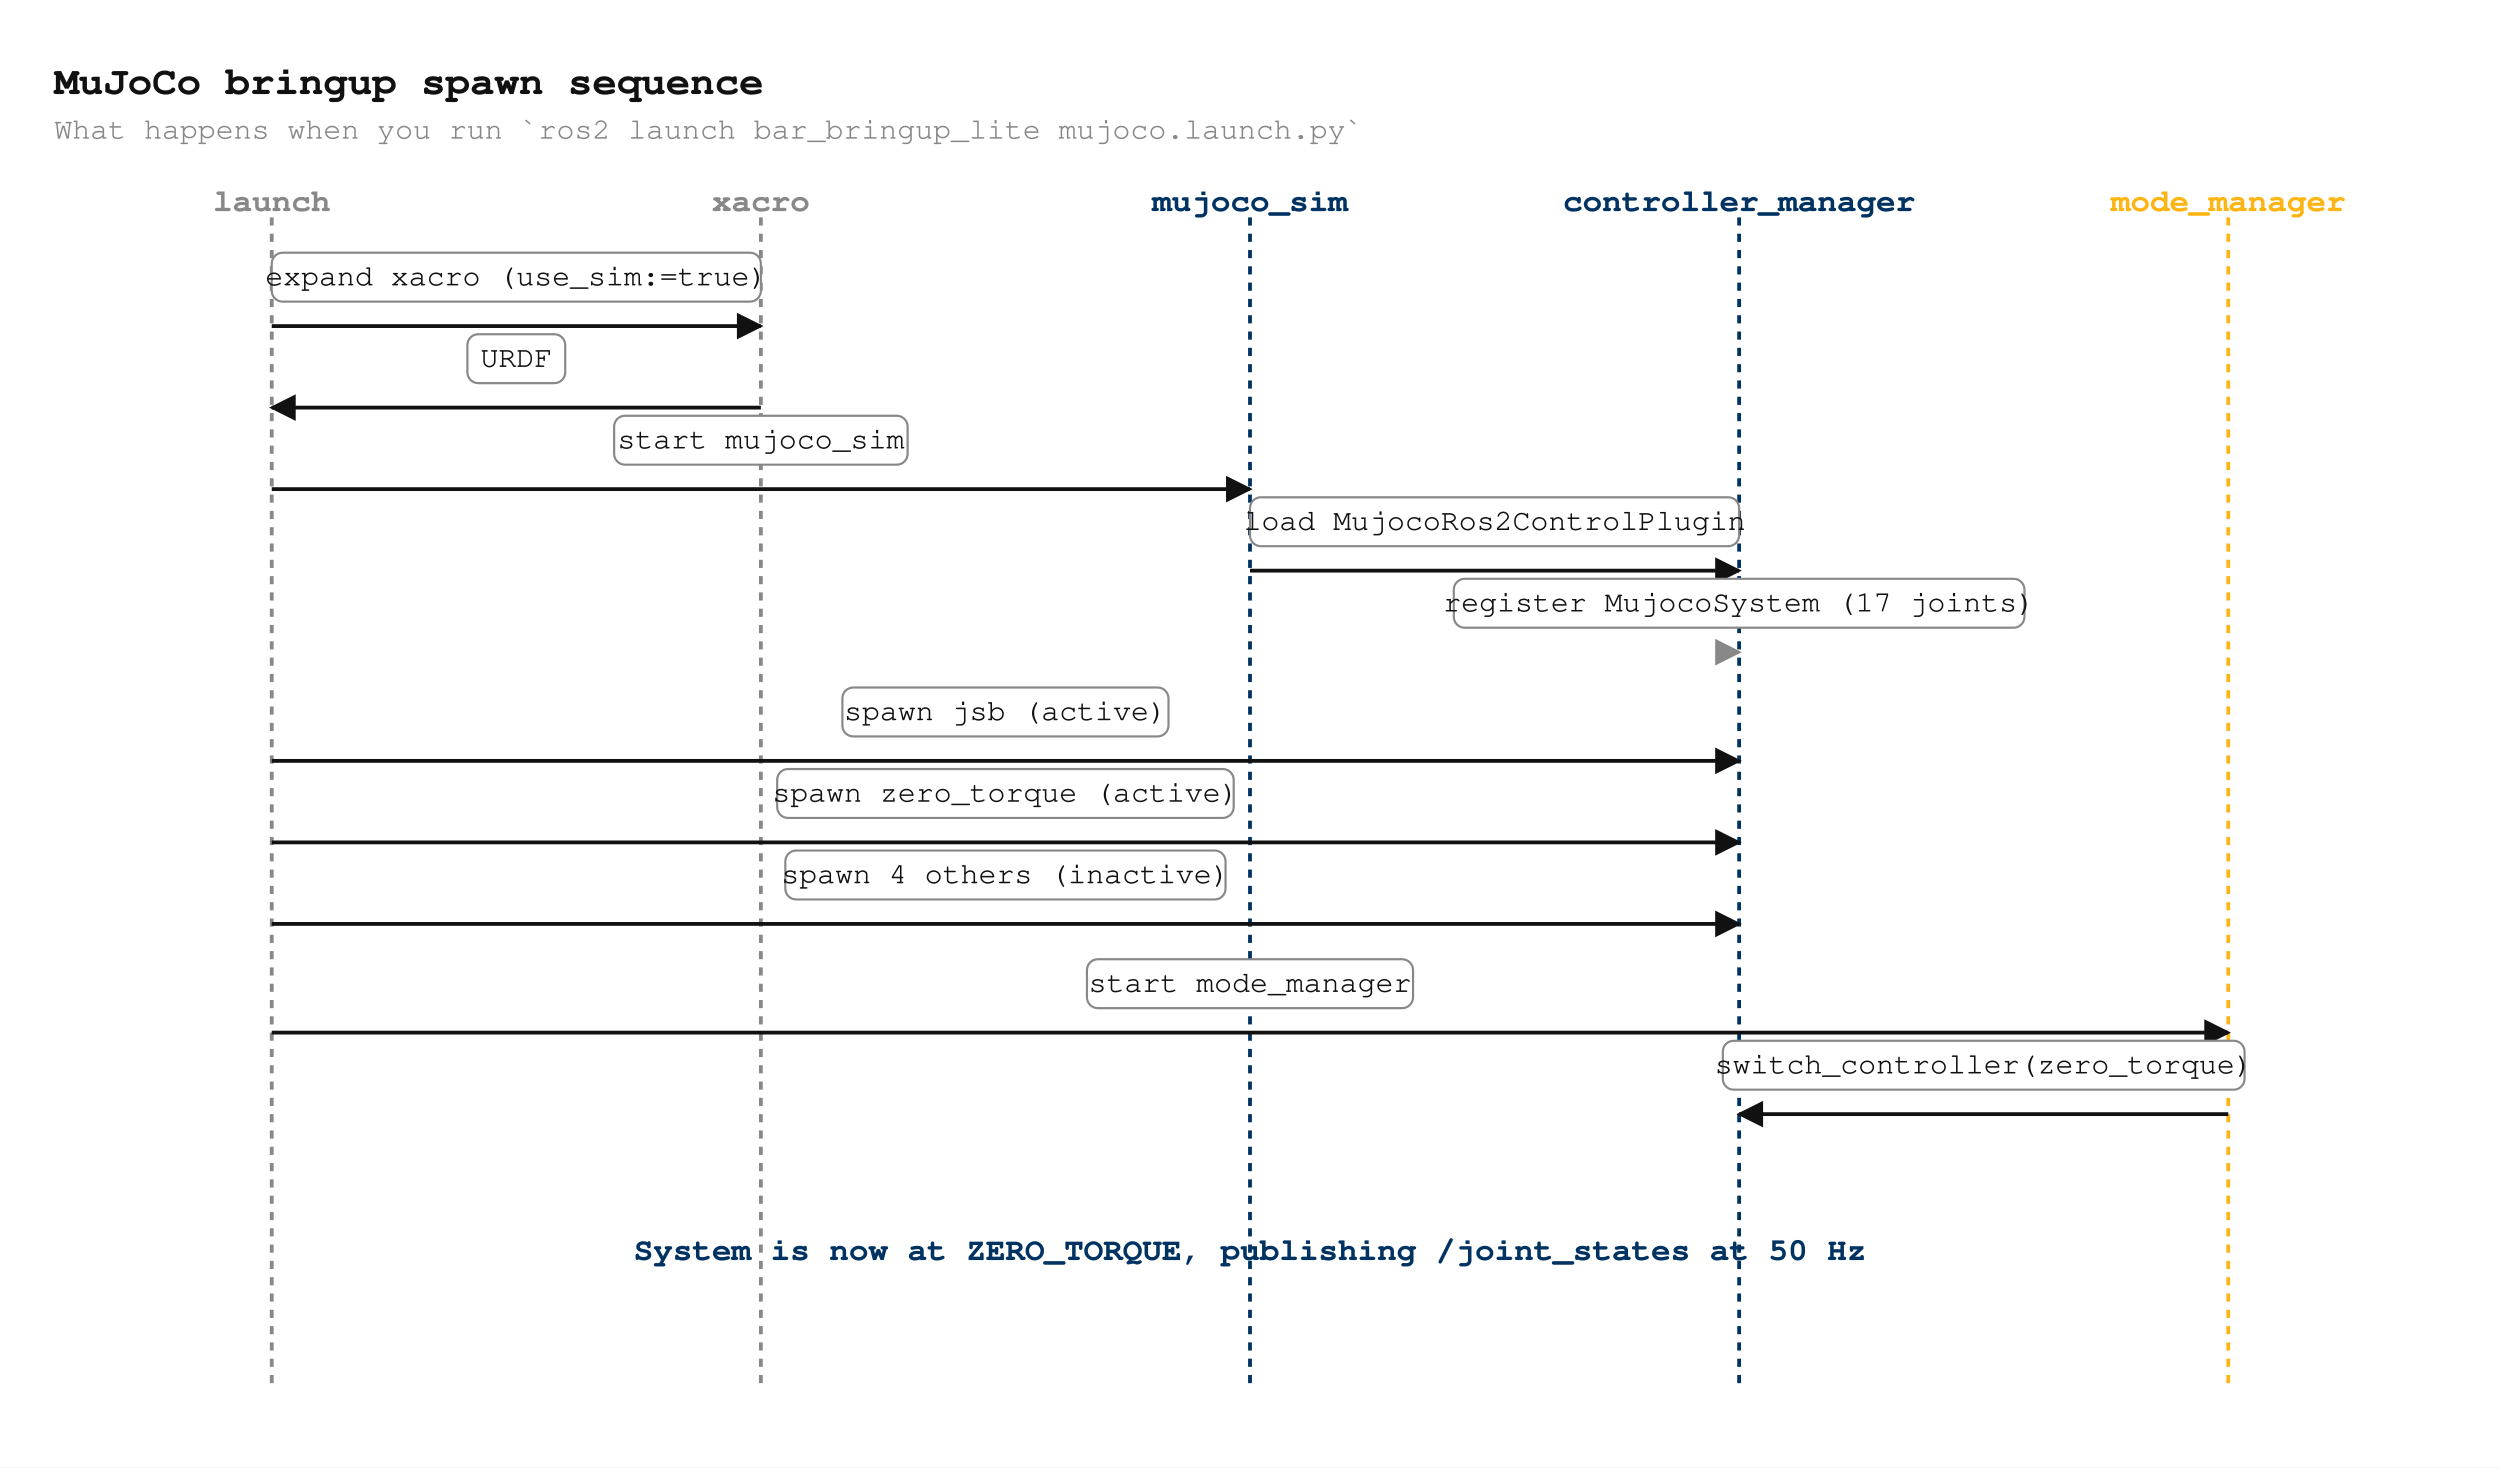
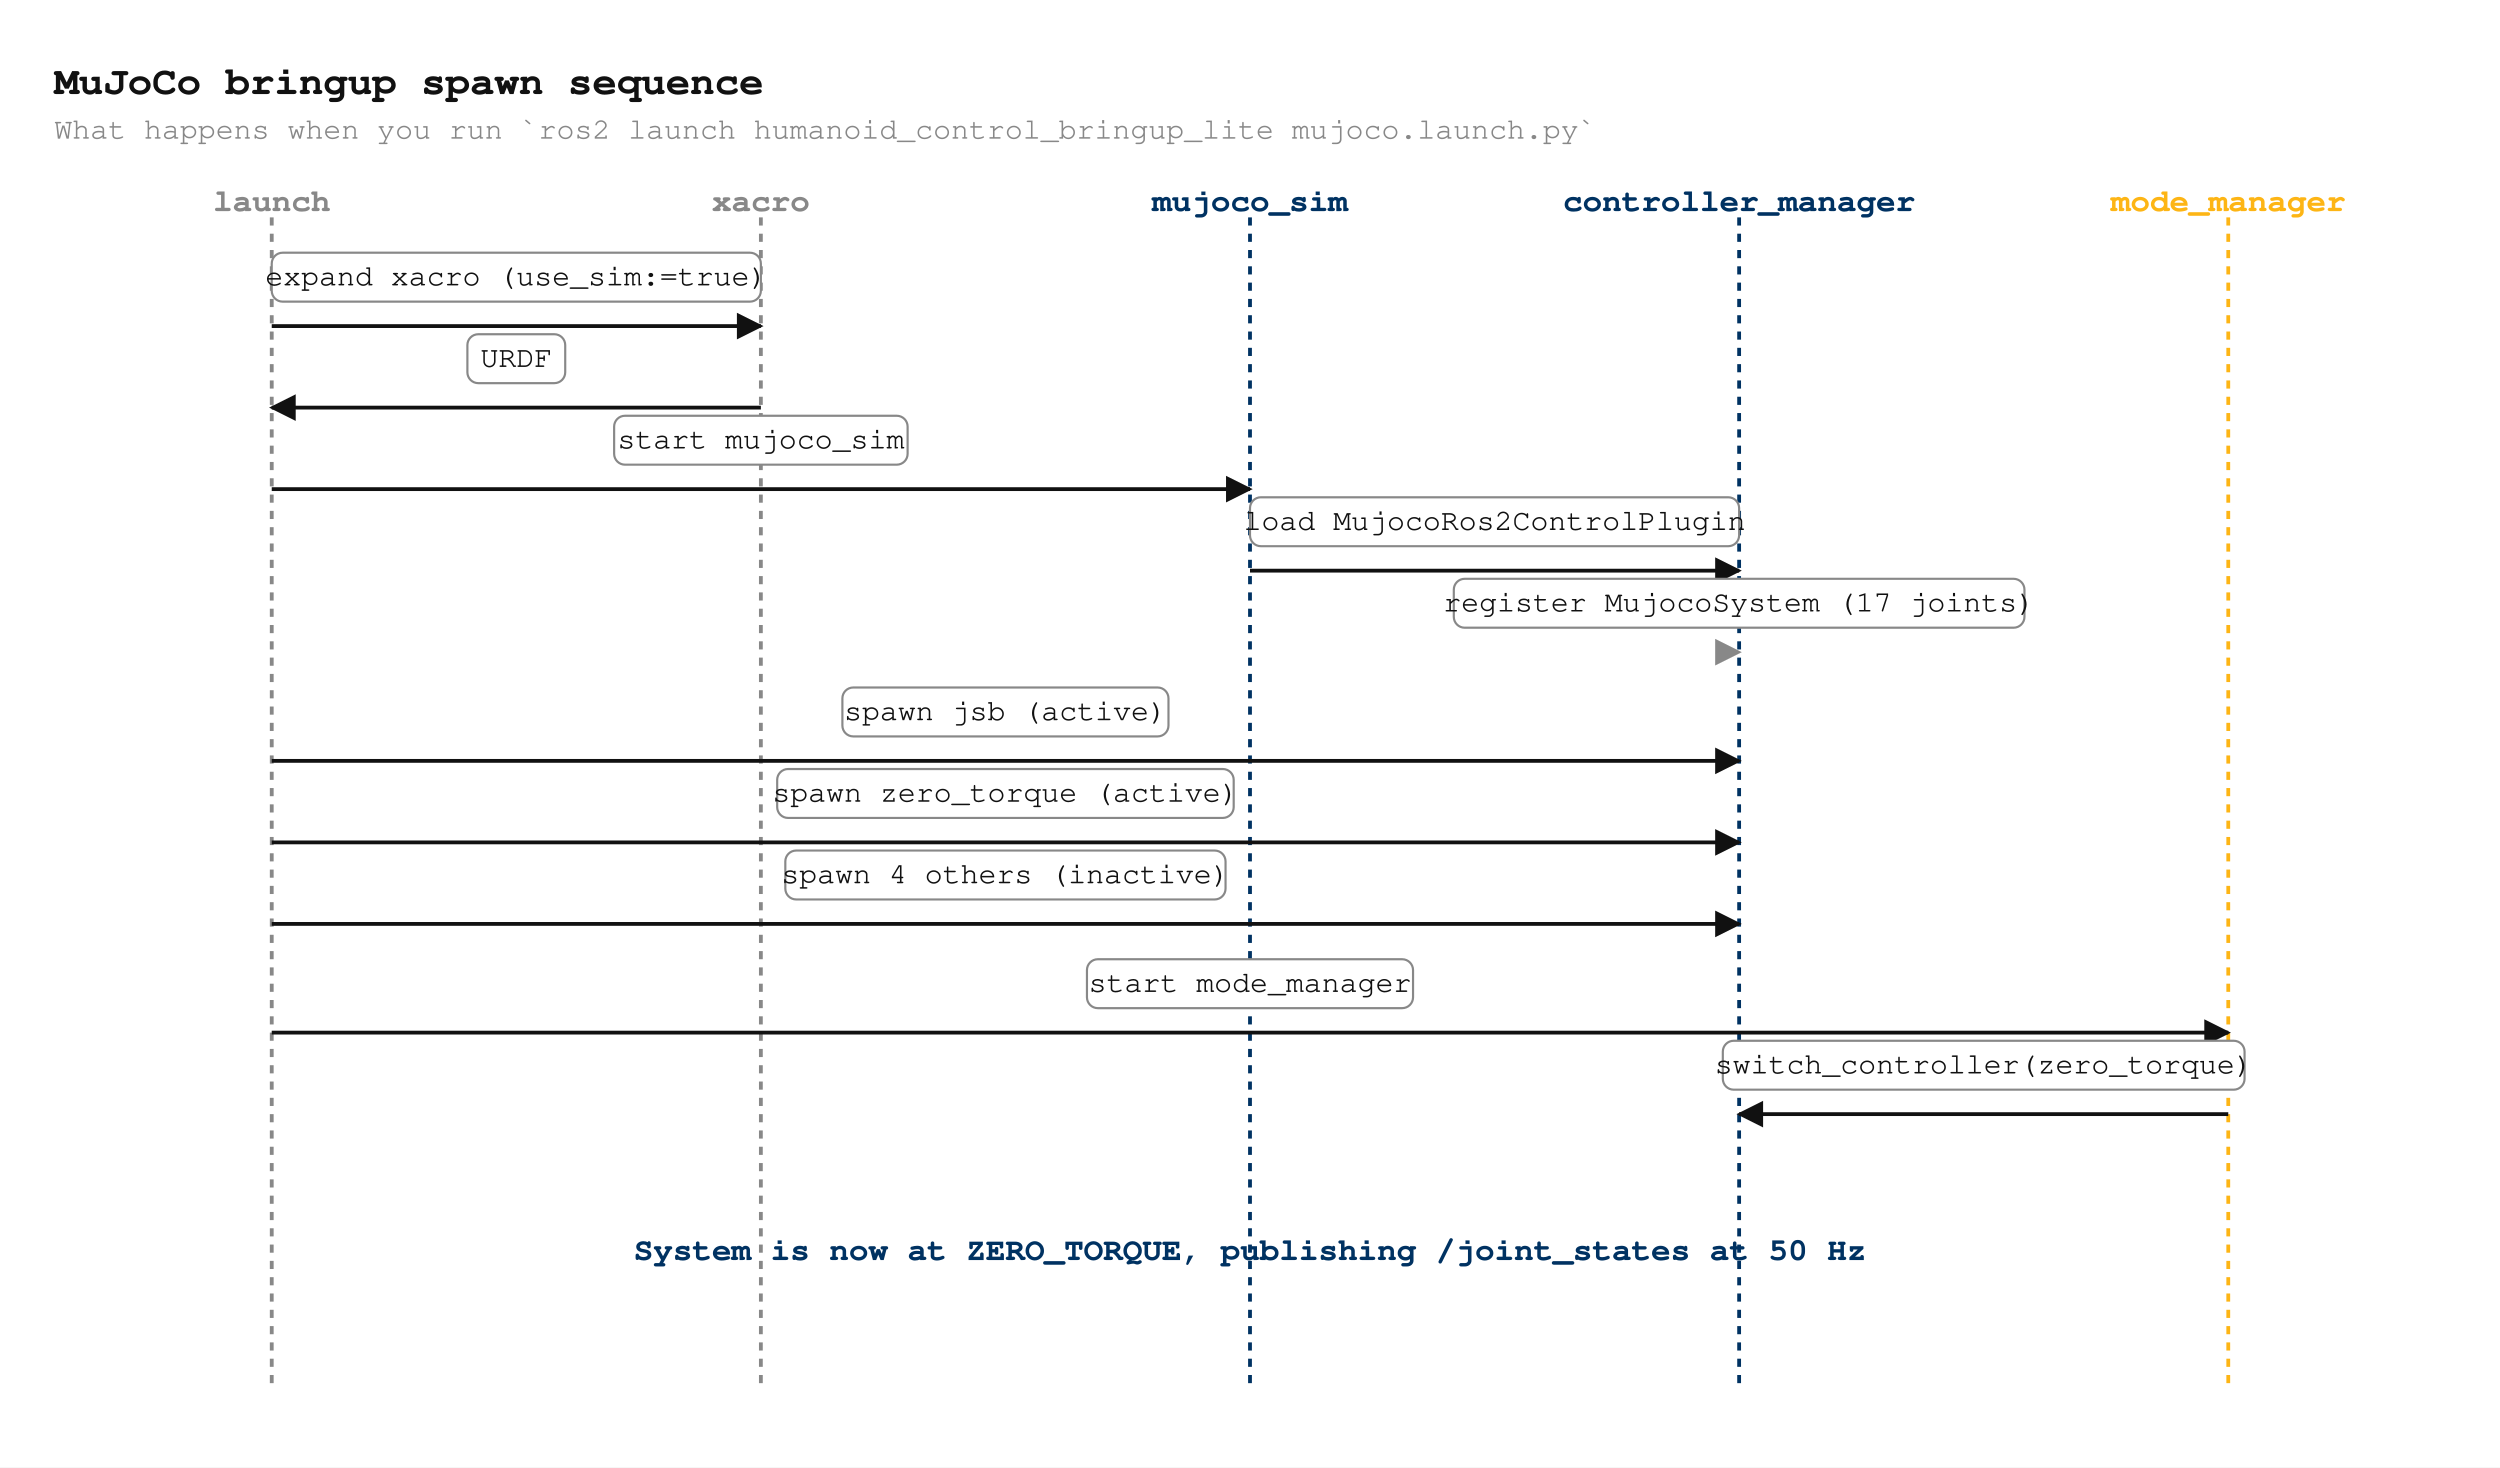
<svg xmlns="http://www.w3.org/2000/svg" viewBox="0 0 920 540" width="920" height="540" font-family="ui-monospace, Menlo, Consolas, Courier, monospace" font-size="13" fill="#111111" text-rendering="geometricPrecision">
  <defs>
    <marker id="arrow" viewBox="0 0 10 10" refX="9" refY="5" markerWidth="7" markerHeight="7" orient="auto-start-reverse">
      <path d="M 0 0 L 10 5 L 0 10 z" fill="#111111" />
    </marker>
    <marker id="arrow-grey" viewBox="0 0 10 10" refX="9" refY="5" markerWidth="7" markerHeight="7" orient="auto-start-reverse">
      <path d="M 0 0 L 10 5 L 0 10 z" fill="#888888" />
    </marker>
  </defs>
  <rect width="100%" height="100%" fill="white" />
  <text x="20" y="30" font-size="15" font-weight="700" text-anchor="start" fill="#111111" dominant-baseline="middle">MuJoCo bringup spawn sequence</text>
-   <text x="20" y="48" font-size="11" font-weight="400" text-anchor="start" fill="#888888" dominant-baseline="middle">What happens when you run `ros2 launch bar_bringup_lite mujoco.launch.py`</text>
+   <text x="20" y="48" font-size="11" font-weight="400" text-anchor="start" fill="#888888" dominant-baseline="middle">What happens when you run `ros2 launch humanoid_control_bringup_lite mujoco.launch.py`</text>
  <text x="100" y="74" font-size="12" font-weight="600" text-anchor="middle" fill="#888888" dominant-baseline="middle">launch</text>
  <line x1="100" y1="80" x2="100" y2="510" stroke="#888888" stroke-width="1.4" stroke-dasharray="3 3" />
  <text x="280" y="74" font-size="12" font-weight="600" text-anchor="middle" fill="#888888" dominant-baseline="middle">xacro</text>
  <line x1="280" y1="80" x2="280" y2="510" stroke="#888888" stroke-width="1.4" stroke-dasharray="3 3" />
  <text x="460" y="74" font-size="12" font-weight="600" text-anchor="middle" fill="#003262" dominant-baseline="middle">mujoco_sim</text>
  <line x1="460" y1="80" x2="460" y2="510" stroke="#003262" stroke-width="1.4" stroke-dasharray="3 3" />
  <text x="640" y="74" font-size="12" font-weight="600" text-anchor="middle" fill="#003262" dominant-baseline="middle">controller_manager</text>
  <line x1="640" y1="80" x2="640" y2="510" stroke="#003262" stroke-width="1.4" stroke-dasharray="3 3" />
  <text x="820" y="74" font-size="12" font-weight="600" text-anchor="middle" fill="#FDB515" dominant-baseline="middle">mode_manager</text>
  <line x1="820" y1="80" x2="820" y2="510" stroke="#FDB515" stroke-width="1.4" stroke-dasharray="3 3" />
  <line x1="100" y1="120" x2="280" y2="120" stroke="#111111" stroke-width="1.4" marker-end="url(#arrow)" />
  <rect x="100" y="93" width="180" height="18" rx="4" ry="4" fill="white" stroke="#888888" stroke-width="0.8" />
  <text x="190" y="102" font-size="11" font-weight="400" text-anchor="middle" fill="#111111" dominant-baseline="middle">expand xacro (use_sim:=true)</text>
  <line x1="280" y1="150" x2="100" y2="150" stroke="#111111" stroke-width="1.4" marker-end="url(#arrow)" />
  <rect x="172" y="123" width="36" height="18" rx="4" ry="4" fill="white" stroke="#888888" stroke-width="0.8" />
  <text x="190" y="132" font-size="11" font-weight="400" text-anchor="middle" fill="#111111" dominant-baseline="middle">URDF</text>
  <line x1="100" y1="180" x2="460" y2="180" stroke="#111111" stroke-width="1.4" marker-end="url(#arrow)" />
  <rect x="226" y="153" width="108" height="18" rx="4" ry="4" fill="white" stroke="#888888" stroke-width="0.8" />
  <text x="280" y="162" font-size="11" font-weight="400" text-anchor="middle" fill="#111111" dominant-baseline="middle">start mujoco_sim</text>
  <line x1="460" y1="210" x2="640" y2="210" stroke="#111111" stroke-width="1.4" marker-end="url(#arrow)" />
  <rect x="460" y="183" width="180" height="18" rx="4" ry="4" fill="white" stroke="#888888" stroke-width="0.8" />
  <text x="550" y="192" font-size="11" font-weight="400" text-anchor="middle" fill="#111111" dominant-baseline="middle">load MujocoRos2ControlPlugin</text>
  <line x1="640" y1="240" x2="640" y2="240" stroke="#888888" stroke-width="1.4" marker-end="url(#arrow-grey)" />
  <rect x="535" y="213" width="210" height="18" rx="4" ry="4" fill="white" stroke="#888888" stroke-width="0.8" />
  <text x="640" y="222" font-size="11" font-weight="400" text-anchor="middle" fill="#111111" dominant-baseline="middle">register MujocoSystem (17 joints)</text>
  <line x1="100" y1="280" x2="640" y2="280" stroke="#111111" stroke-width="1.4" marker-end="url(#arrow)" />
  <rect x="310" y="253" width="120" height="18" rx="4" ry="4" fill="white" stroke="#888888" stroke-width="0.8" />
  <text x="370" y="262" font-size="11" font-weight="400" text-anchor="middle" fill="#111111" dominant-baseline="middle">spawn jsb (active)</text>
  <line x1="100" y1="310" x2="640" y2="310" stroke="#111111" stroke-width="1.4" marker-end="url(#arrow)" />
  <rect x="286" y="283" width="168" height="18" rx="4" ry="4" fill="white" stroke="#888888" stroke-width="0.8" />
  <text x="370" y="292" font-size="11" font-weight="400" text-anchor="middle" fill="#111111" dominant-baseline="middle">spawn zero_torque (active)</text>
  <line x1="100" y1="340" x2="640" y2="340" stroke="#111111" stroke-width="1.4" marker-end="url(#arrow)" />
  <rect x="289" y="313" width="162" height="18" rx="4" ry="4" fill="white" stroke="#888888" stroke-width="0.8" />
  <text x="370" y="322" font-size="11" font-weight="400" text-anchor="middle" fill="#111111" dominant-baseline="middle">spawn 4 others (inactive)</text>
  <line x1="100" y1="380" x2="820" y2="380" stroke="#111111" stroke-width="1.4" marker-end="url(#arrow)" />
  <rect x="400" y="353" width="120" height="18" rx="4" ry="4" fill="white" stroke="#888888" stroke-width="0.8" />
  <text x="460" y="362" font-size="11" font-weight="400" text-anchor="middle" fill="#111111" dominant-baseline="middle">start mode_manager</text>
  <line x1="820" y1="410" x2="640" y2="410" stroke="#111111" stroke-width="1.4" marker-end="url(#arrow)" />
  <rect x="634" y="383" width="192" height="18" rx="4" ry="4" fill="white" stroke="#888888" stroke-width="0.8" />
  <text x="730" y="392" font-size="11" font-weight="400" text-anchor="middle" fill="#111111" dominant-baseline="middle">switch_controller(zero_torque)</text>
  <text x="460" y="460" font-size="12" font-weight="600" text-anchor="middle" fill="#003262" dominant-baseline="middle">System is now at ZERO_TORQUE, publishing /joint_states at 50 Hz</text>
</svg>
